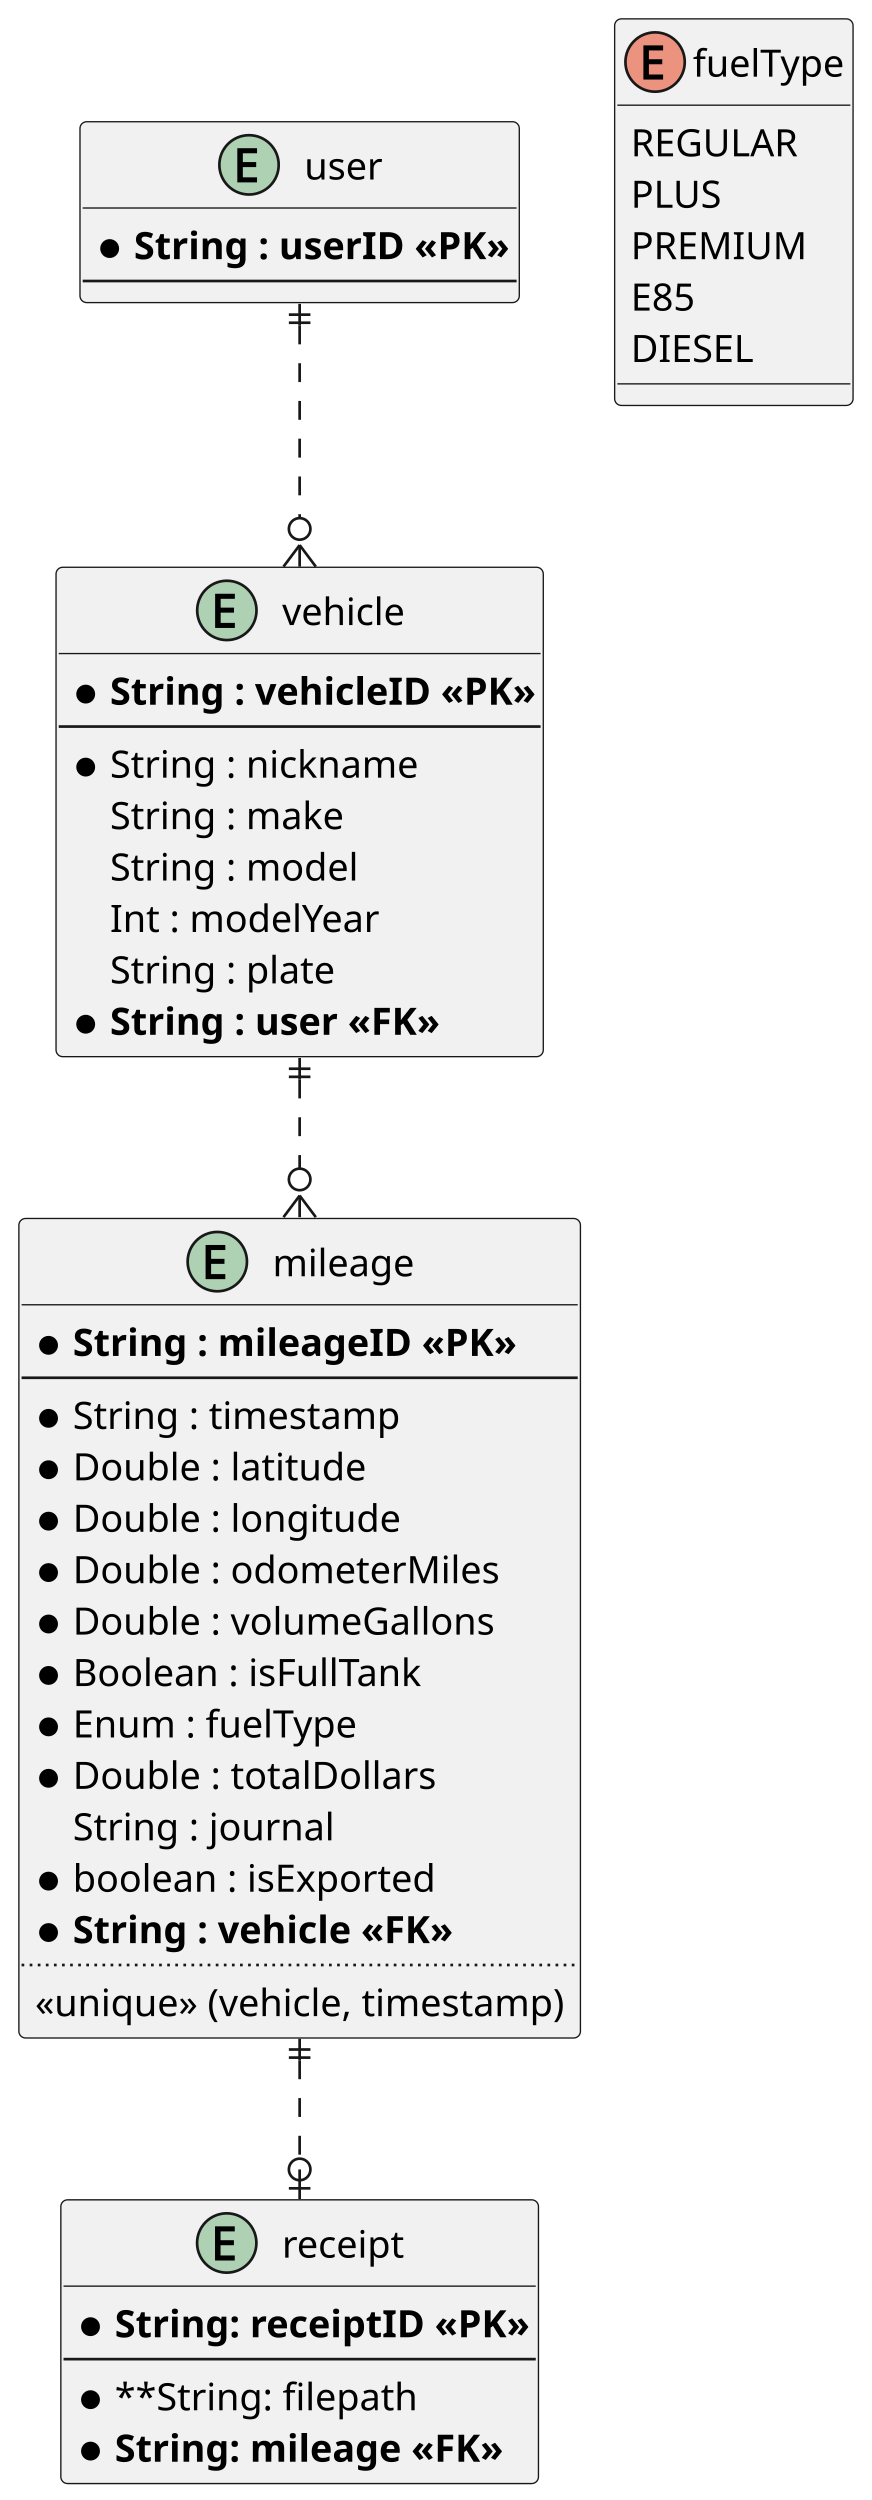
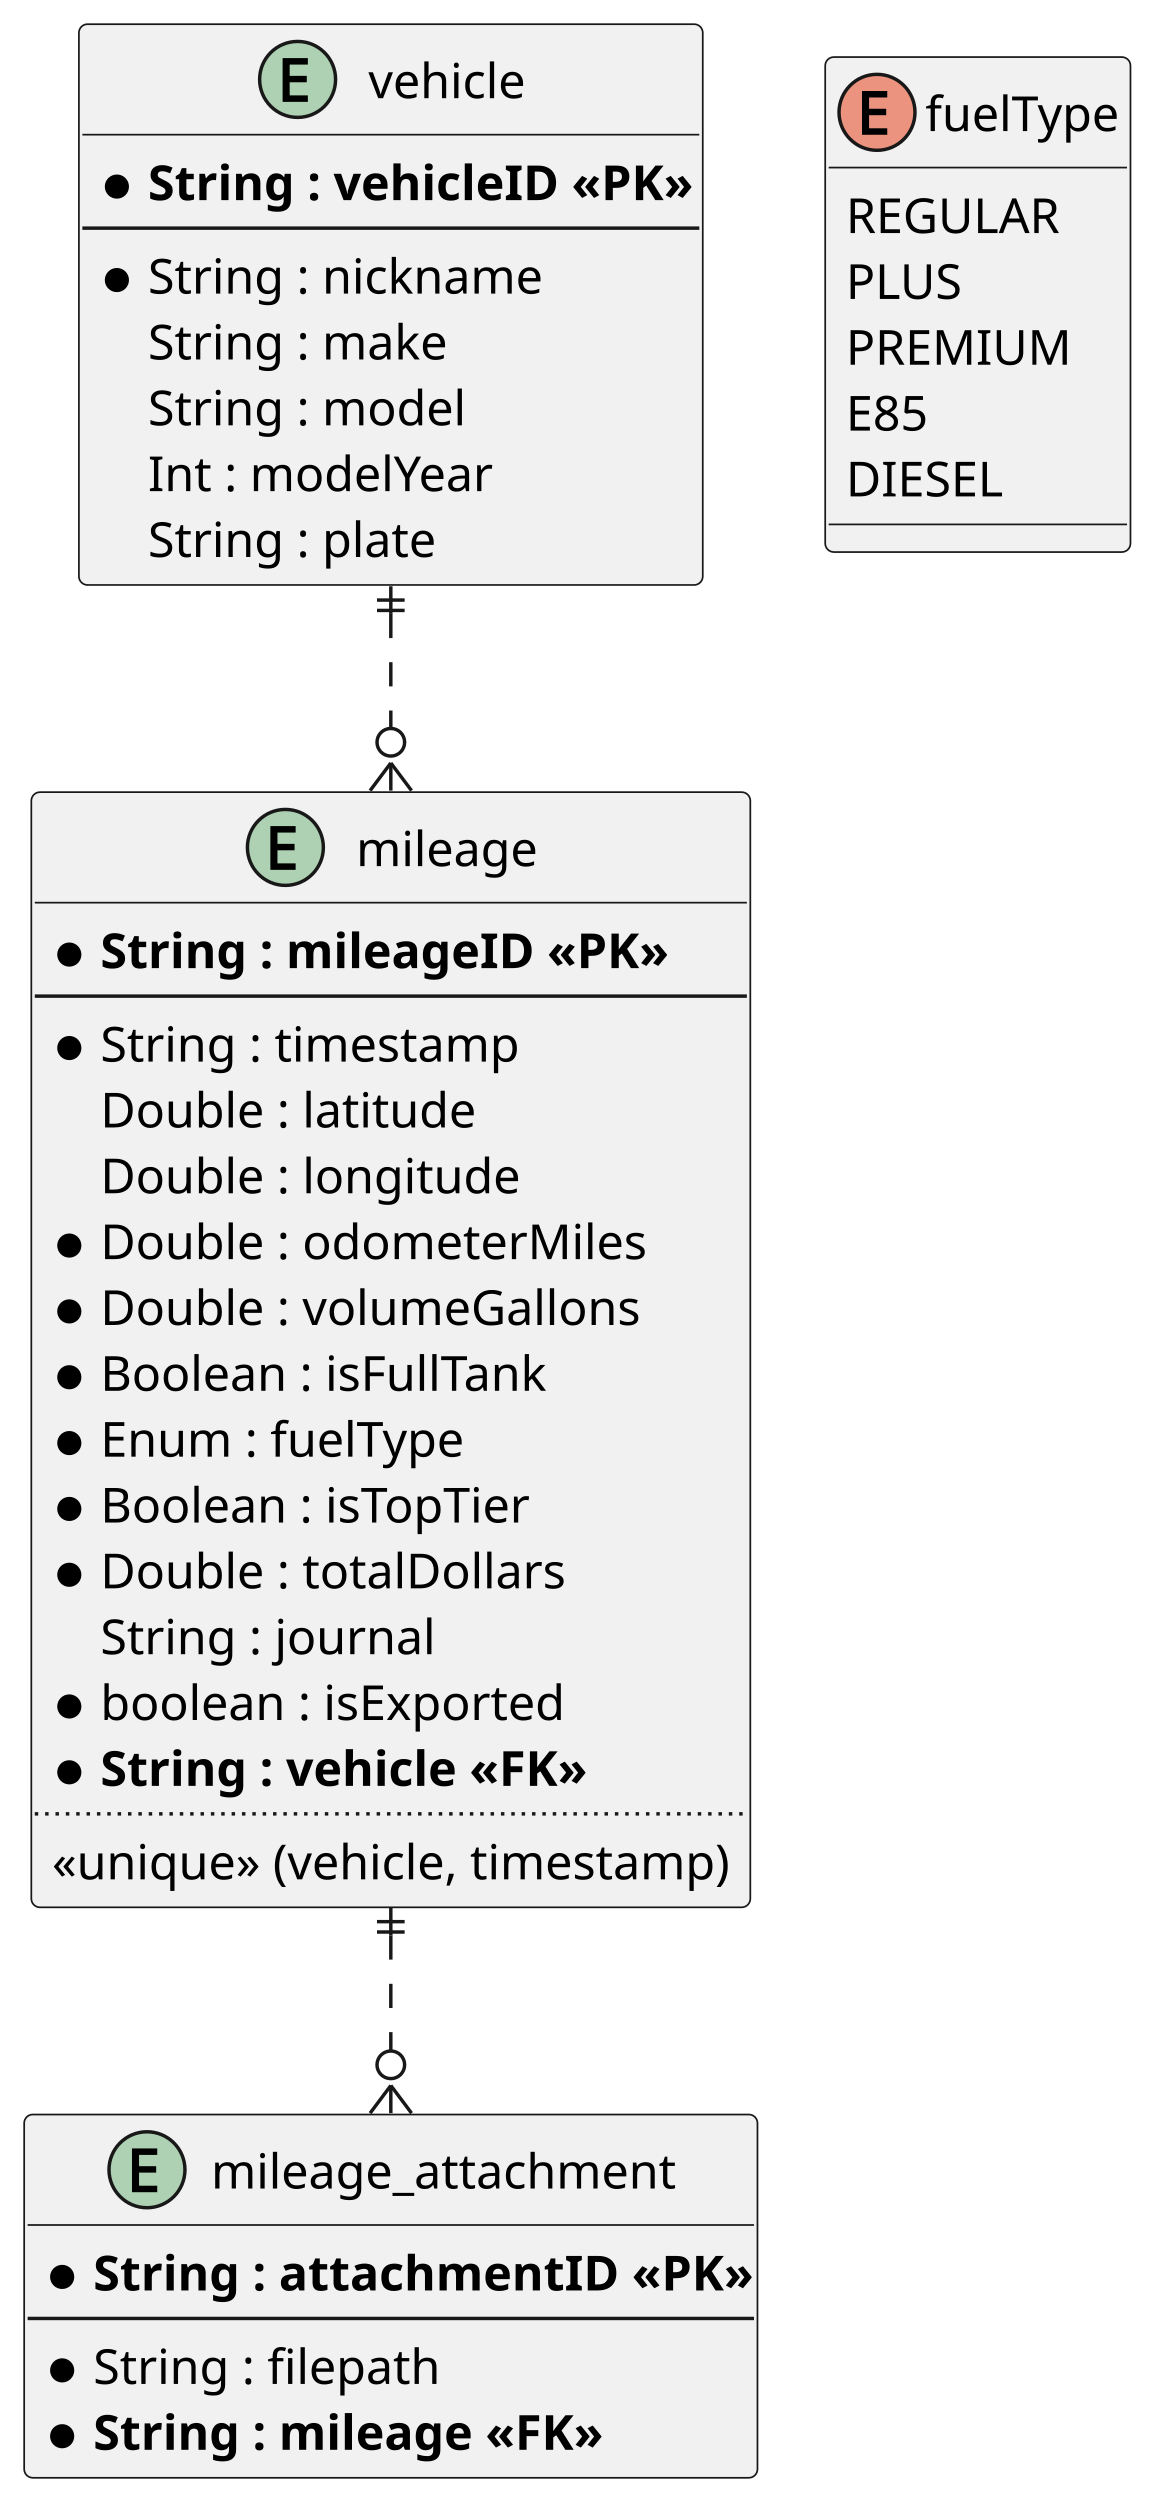
- <svg xmlns="http://www.w3.org/2000/svg" contentStyleType="text/css" data-diagram-type="CLASS" height="927px" preserveAspectRatio="none" style="width:323px;height:927px;background:#FFFFFF;" version="1.1" viewBox="0 0 323 927" width="323px" zoomAndPan="magnify">
+ <svg xmlns="http://www.w3.org/2000/svg" contentStyleType="text/css" data-diagram-type="CLASS" height="724px" preserveAspectRatio="none" style="width:334px;height:724px;background:#FFFFFF;" version="1.1" viewBox="0 0 334 724" width="334px" zoomAndPan="magnify">
  <defs />
  <g>
-     <g class="entity" data-entity="u" data-source-line="2" data-uid="ent0002" id="entity_u">
-       <rect fill="#F1F1F1" height="67.068" rx="2.5" ry="2.5" style="stroke:#181818;stroke-width:0.5;" width="162.895" x="29.66" y="45.13" />
-       <ellipse cx="92.34" cy="61.13" fill="#ADD1B2" rx="11" ry="11" style="stroke:#181818;stroke-width:1;" />
-       <path d="M95.308,67.63 L87.996,67.63 L87.996,54.958 L95.308,54.958 L95.308,56.833 L90.043,56.833 L90.043,60.099 L94.996,60.099 L94.996,61.958 L90.043,61.958 L90.043,65.755 L95.308,65.755 L95.308,67.63 Z " fill="#000000" />
-       <text fill="#000000" font-family="sans-serif" font-size="14" lengthAdjust="spacing" textLength="29.036" x="112.84" y="66.562">user</text>
-       <line style="stroke:#181818;stroke-width:0.5;" x1="30.66" x2="191.555" y1="77.13" y2="77.13" />
-       <ellipse cx="40.66" cy="92.164" fill="#000000" rx="3" ry="3" style="stroke:#000000;stroke-width:1;" />
-       <text fill="#000000" font-family="sans-serif" font-size="14" font-weight="bold" lengthAdjust="spacing" textLength="136.895" x="49.66" y="96.096">String : userID «PK»</text>
-       <line style="stroke:#181818;stroke-width:1;" x1="30.66" x2="191.555" y1="104.198" y2="104.198" />
+     <g class="entity" data-entity="v" data-source-line="2" data-uid="ent0002" id="entity_v">
+       <rect fill="#F1F1F1" height="162.407" rx="2.5" ry="2.5" style="stroke:#181818;stroke-width:0.5;" width="180.671" x="22.85" y="7" />
+       <ellipse cx="86.186" cy="23" fill="#ADD1B2" rx="11" ry="11" style="stroke:#181818;stroke-width:1;" />
+       <path d="M89.155,29.5 L81.842,29.5 L81.842,16.828 L89.155,16.828 L89.155,18.703 L83.889,18.703 L83.889,21.969 L88.842,21.969 L88.842,23.828 L83.889,23.828 L83.889,27.625 L89.155,27.625 L89.155,29.5 Z " fill="#000000" />
+       <text fill="#000000" font-family="sans-serif" font-size="14" lengthAdjust="spacing" textLength="45.5" x="106.686" y="28.432">vehicle</text>
+       <line style="stroke:#181818;stroke-width:0.5;" x1="23.85" x2="202.521" y1="39" y2="39" />
+       <ellipse cx="33.85" cy="54.034" fill="#000000" rx="3" ry="3" style="stroke:#000000;stroke-width:1;" />
+       <text fill="#000000" font-family="sans-serif" font-size="14" font-weight="bold" lengthAdjust="spacing" textLength="154.671" x="42.85" y="57.966">String : vehicleID «PK»</text>
+       <line style="stroke:#181818;stroke-width:1;" x1="23.85" x2="202.521" y1="66.068" y2="66.068" />
+       <ellipse cx="33.85" cy="81.102" fill="#000000" rx="3" ry="3" style="stroke:#000000;stroke-width:1;" />
+       <text fill="#000000" font-family="sans-serif" font-size="14" lengthAdjust="spacing" textLength="114.379" x="42.85" y="85.034">String : nickname</text>
+       <text fill="#000000" font-family="sans-serif" font-size="14" lengthAdjust="spacing" textLength="86.744" x="42.85" y="104.102">String : make</text>
+       <text fill="#000000" font-family="sans-serif" font-size="14" lengthAdjust="spacing" textLength="92.106" x="42.85" y="123.17">String : model</text>
+       <text fill="#000000" font-family="sans-serif" font-size="14" lengthAdjust="spacing" textLength="100.618" x="42.85" y="142.238">Int : modelYear</text>
+       <text fill="#000000" font-family="sans-serif" font-size="14" lengthAdjust="spacing" textLength="83.454" x="42.85" y="161.305">String : plate</text>
    </g>
-     <g class="entity" data-entity="v" data-source-line="8" data-uid="ent0003" id="entity_v">
-       <rect fill="#F1F1F1" height="181.475" rx="2.5" ry="2.5" style="stroke:#181818;stroke-width:0.5;" width="180.671" x="20.78" y="210.34" />
-       <ellipse cx="84.116" cy="226.34" fill="#ADD1B2" rx="11" ry="11" style="stroke:#181818;stroke-width:1;" />
-       <path d="M87.085,232.84 L79.772,232.84 L79.772,220.168 L87.085,220.168 L87.085,222.043 L81.819,222.043 L81.819,225.309 L86.772,225.309 L86.772,227.168 L81.819,227.168 L81.819,230.965 L87.085,230.965 L87.085,232.84 Z " fill="#000000" />
-       <text fill="#000000" font-family="sans-serif" font-size="14" lengthAdjust="spacing" textLength="45.5" x="104.616" y="231.772">vehicle</text>
-       <line style="stroke:#181818;stroke-width:0.5;" x1="21.78" x2="200.451" y1="242.34" y2="242.34" />
-       <ellipse cx="31.78" cy="257.374" fill="#000000" rx="3" ry="3" style="stroke:#000000;stroke-width:1;" />
-       <text fill="#000000" font-family="sans-serif" font-size="14" font-weight="bold" lengthAdjust="spacing" textLength="154.671" x="40.78" y="261.306">String : vehicleID «PK»</text>
-       <line style="stroke:#181818;stroke-width:1;" x1="21.78" x2="200.451" y1="269.408" y2="269.408" />
-       <ellipse cx="31.78" cy="284.442" fill="#000000" rx="3" ry="3" style="stroke:#000000;stroke-width:1;" />
-       <text fill="#000000" font-family="sans-serif" font-size="14" lengthAdjust="spacing" textLength="114.379" x="40.78" y="288.374">String : nickname</text>
-       <text fill="#000000" font-family="sans-serif" font-size="14" lengthAdjust="spacing" textLength="86.744" x="40.78" y="307.442">String : make</text>
-       <text fill="#000000" font-family="sans-serif" font-size="14" lengthAdjust="spacing" textLength="92.106" x="40.78" y="326.51">String : model</text>
-       <text fill="#000000" font-family="sans-serif" font-size="14" lengthAdjust="spacing" textLength="100.618" x="40.78" y="345.578">Int : modelYear</text>
-       <text fill="#000000" font-family="sans-serif" font-size="14" lengthAdjust="spacing" textLength="83.454" x="40.78" y="364.646">String : plate</text>
-       <ellipse cx="31.78" cy="379.781" fill="#000000" rx="3" ry="3" style="stroke:#000000;stroke-width:1;" />
-       <text fill="#000000" font-family="sans-serif" font-size="14" font-weight="bold" lengthAdjust="spacing" textLength="119.85" x="40.78" y="383.713">String : user «FK»</text>
+     <g class="entity" data-entity="m" data-source-line="13" data-uid="ent0003" id="entity_m">
+       <rect fill="#F1F1F1" height="322.951" rx="2.5" ry="2.5" style="stroke:#181818;stroke-width:0.5;" width="208.223" x="9.07" y="229.41" />
+       <ellipse cx="82.647" cy="245.41" fill="#ADD1B2" rx="11" ry="11" style="stroke:#181818;stroke-width:1;" />
+       <path d="M85.615,251.91 L78.303,251.91 L78.303,239.238 L85.615,239.238 L85.615,241.113 L80.35,241.113 L80.35,244.379 L85.303,244.379 L85.303,246.238 L80.35,246.238 L80.35,250.035 L85.615,250.035 L85.615,251.91 Z " fill="#000000" />
+       <text fill="#000000" font-family="sans-serif" font-size="14" lengthAdjust="spacing" textLength="52.57" x="103.147" y="250.842">mileage</text>
+       <line style="stroke:#181818;stroke-width:0.5;" x1="10.07" x2="216.293" y1="261.41" y2="261.41" />
+       <ellipse cx="20.07" cy="276.444" fill="#000000" rx="3" ry="3" style="stroke:#000000;stroke-width:1;" />
+       <text fill="#000000" font-family="sans-serif" font-size="14" font-weight="bold" lengthAdjust="spacing" textLength="161.741" x="29.07" y="280.376">String : mileageID «PK»</text>
+       <line style="stroke:#181818;stroke-width:1;" x1="10.07" x2="216.293" y1="288.478" y2="288.478" />
+       <ellipse cx="20.07" cy="303.512" fill="#000000" rx="3" ry="3" style="stroke:#000000;stroke-width:1;" />
+       <text fill="#000000" font-family="sans-serif" font-size="14" lengthAdjust="spacing" textLength="121.394" x="29.07" y="307.444">String : timestamp</text>
+       <text fill="#000000" font-family="sans-serif" font-size="14" lengthAdjust="spacing" textLength="108.836" x="29.07" y="326.512">Double : latitude</text>
+       <text fill="#000000" font-family="sans-serif" font-size="14" lengthAdjust="spacing" textLength="121.659" x="29.07" y="345.58">Double : longitude</text>
+       <ellipse cx="20.07" cy="360.716" fill="#000000" rx="3" ry="3" style="stroke:#000000;stroke-width:1;" />
+       <text fill="#000000" font-family="sans-serif" font-size="14" lengthAdjust="spacing" textLength="158.283" x="29.07" y="364.648">Double : odometerMiles</text>
+       <ellipse cx="20.07" cy="379.784" fill="#000000" rx="3" ry="3" style="stroke:#000000;stroke-width:1;" />
+       <text fill="#000000" font-family="sans-serif" font-size="14" lengthAdjust="spacing" textLength="156.421" x="29.07" y="383.716">Double : volumeGallons</text>
+       <ellipse cx="20.07" cy="398.851" fill="#000000" rx="3" ry="3" style="stroke:#000000;stroke-width:1;" />
+       <text fill="#000000" font-family="sans-serif" font-size="14" lengthAdjust="spacing" textLength="130.311" x="29.07" y="402.783">Boolean : isFullTank</text>
+       <ellipse cx="20.07" cy="417.919" fill="#000000" rx="3" ry="3" style="stroke:#000000;stroke-width:1;" />
+       <text fill="#000000" font-family="sans-serif" font-size="14" lengthAdjust="spacing" textLength="105.616" x="29.07" y="421.851">Enum : fuelType</text>
+       <ellipse cx="20.07" cy="436.987" fill="#000000" rx="3" ry="3" style="stroke:#000000;stroke-width:1;" />
+       <text fill="#000000" font-family="sans-serif" font-size="14" lengthAdjust="spacing" textLength="125.341" x="29.07" y="440.919">Boolean : isTopTier</text>
+       <ellipse cx="20.07" cy="456.055" fill="#000000" rx="3" ry="3" style="stroke:#000000;stroke-width:1;" />
+       <text fill="#000000" font-family="sans-serif" font-size="14" lengthAdjust="spacing" textLength="134.792" x="29.07" y="459.987">Double : totalDollars</text>
+       <text fill="#000000" font-family="sans-serif" font-size="14" lengthAdjust="spacing" textLength="97.062" x="29.07" y="479.055">String : journal</text>
+       <ellipse cx="20.07" cy="494.191" fill="#000000" rx="3" ry="3" style="stroke:#000000;stroke-width:1;" />
+       <text fill="#000000" font-family="sans-serif" font-size="14" lengthAdjust="spacing" textLength="134.525" x="29.07" y="498.123">boolean : isExported</text>
+       <ellipse cx="20.07" cy="513.259" fill="#000000" rx="3" ry="3" style="stroke:#000000;stroke-width:1;" />
+       <text fill="#000000" font-family="sans-serif" font-size="14" font-weight="bold" lengthAdjust="spacing" textLength="137.626" x="29.07" y="517.191">String : vehicle «FK»</text>
+       <line style="stroke:#181818;stroke-width:1;stroke-dasharray:1,2;" x1="10.07" x2="216.293" y1="525.293" y2="525.293" />
+       <text fill="#000000" font-family="sans-serif" font-size="14" lengthAdjust="spacing" textLength="196.223" x="15.07" y="544.259">«unique» (vehicle, timestamp)</text>
    </g>
-     <g class="entity" data-entity="m" data-source-line="20" data-uid="ent0004" id="entity_m">
-       <rect fill="#F1F1F1" height="303.883" rx="2.5" ry="2.5" style="stroke:#181818;stroke-width:0.5;" width="208.223" x="7" y="451.81" />
-       <ellipse cx="80.577" cy="467.81" fill="#ADD1B2" rx="11" ry="11" style="stroke:#181818;stroke-width:1;" />
-       <path d="M83.546,474.31 L76.233,474.31 L76.233,461.638 L83.546,461.638 L83.546,463.513 L78.28,463.513 L78.28,466.779 L83.233,466.779 L83.233,468.638 L78.28,468.638 L78.28,472.435 L83.546,472.435 L83.546,474.31 Z " fill="#000000" />
-       <text fill="#000000" font-family="sans-serif" font-size="14" lengthAdjust="spacing" textLength="52.57" x="101.077" y="473.242">mileage</text>
-       <line style="stroke:#181818;stroke-width:0.5;" x1="8" x2="214.223" y1="483.81" y2="483.81" />
-       <ellipse cx="18" cy="498.844" fill="#000000" rx="3" ry="3" style="stroke:#000000;stroke-width:1;" />
-       <text fill="#000000" font-family="sans-serif" font-size="14" font-weight="bold" lengthAdjust="spacing" textLength="161.741" x="27" y="502.776">String : mileageID «PK»</text>
-       <line style="stroke:#181818;stroke-width:1;" x1="8" x2="214.223" y1="510.878" y2="510.878" />
-       <ellipse cx="18" cy="525.912" fill="#000000" rx="3" ry="3" style="stroke:#000000;stroke-width:1;" />
-       <text fill="#000000" font-family="sans-serif" font-size="14" lengthAdjust="spacing" textLength="121.394" x="27" y="529.844">String : timestamp</text>
-       <ellipse cx="18" cy="544.98" fill="#000000" rx="3" ry="3" style="stroke:#000000;stroke-width:1;" />
-       <text fill="#000000" font-family="sans-serif" font-size="14" lengthAdjust="spacing" textLength="108.836" x="27" y="548.912">Double : latitude</text>
-       <ellipse cx="18" cy="564.048" fill="#000000" rx="3" ry="3" style="stroke:#000000;stroke-width:1;" />
-       <text fill="#000000" font-family="sans-serif" font-size="14" lengthAdjust="spacing" textLength="121.659" x="27" y="567.98">Double : longitude</text>
-       <ellipse cx="18" cy="583.116" fill="#000000" rx="3" ry="3" style="stroke:#000000;stroke-width:1;" />
-       <text fill="#000000" font-family="sans-serif" font-size="14" lengthAdjust="spacing" textLength="158.283" x="27" y="587.048">Double : odometerMiles</text>
-       <ellipse cx="18" cy="602.183" fill="#000000" rx="3" ry="3" style="stroke:#000000;stroke-width:1;" />
-       <text fill="#000000" font-family="sans-serif" font-size="14" lengthAdjust="spacing" textLength="156.421" x="27" y="606.115">Double : volumeGallons</text>
-       <ellipse cx="18" cy="621.251" fill="#000000" rx="3" ry="3" style="stroke:#000000;stroke-width:1;" />
-       <text fill="#000000" font-family="sans-serif" font-size="14" lengthAdjust="spacing" textLength="130.311" x="27" y="625.183">Boolean : isFullTank</text>
-       <ellipse cx="18" cy="640.319" fill="#000000" rx="3" ry="3" style="stroke:#000000;stroke-width:1;" />
-       <text fill="#000000" font-family="sans-serif" font-size="14" lengthAdjust="spacing" textLength="105.616" x="27" y="644.251">Enum : fuelType</text>
-       <ellipse cx="18" cy="659.387" fill="#000000" rx="3" ry="3" style="stroke:#000000;stroke-width:1;" />
-       <text fill="#000000" font-family="sans-serif" font-size="14" lengthAdjust="spacing" textLength="134.792" x="27" y="663.319">Double : totalDollars</text>
-       <text fill="#000000" font-family="sans-serif" font-size="14" lengthAdjust="spacing" textLength="97.062" x="27" y="682.387">String : journal</text>
-       <ellipse cx="18" cy="697.523" fill="#000000" rx="3" ry="3" style="stroke:#000000;stroke-width:1;" />
-       <text fill="#000000" font-family="sans-serif" font-size="14" lengthAdjust="spacing" textLength="134.525" x="27" y="701.455">boolean : isExported</text>
-       <ellipse cx="18" cy="716.591" fill="#000000" rx="3" ry="3" style="stroke:#000000;stroke-width:1;" />
-       <text fill="#000000" font-family="sans-serif" font-size="14" font-weight="bold" lengthAdjust="spacing" textLength="137.626" x="27" y="720.523">String : vehicle «FK»</text>
-       <line style="stroke:#181818;stroke-width:1;stroke-dasharray:1,2;" x1="8" x2="214.223" y1="728.625" y2="728.625" />
-       <text fill="#000000" font-family="sans-serif" font-size="14" lengthAdjust="spacing" textLength="196.223" x="13" y="747.591">«unique» (vehicle, timestamp)</text>
+     <g class="entity" data-entity="ma" data-source-line="32" data-uid="ent0004" id="entity_ma">
+       <rect fill="#F1F1F1" height="105.204" rx="2.5" ry="2.5" style="stroke:#181818;stroke-width:0.5;" width="212.364" x="7" y="612.36" />
+       <ellipse cx="42.564" cy="628.36" fill="#ADD1B2" rx="11" ry="11" style="stroke:#181818;stroke-width:1;" />
+       <path d="M45.533,634.86 L38.221,634.86 L38.221,622.188 L45.533,622.188 L45.533,624.063 L40.267,624.063 L40.267,627.329 L45.221,627.329 L45.221,629.188 L40.267,629.188 L40.267,632.985 L45.533,632.985 L45.533,634.86 Z " fill="#000000" />
+       <text fill="#000000" font-family="sans-serif" font-size="14" lengthAdjust="spacing" textLength="134.666" x="61.134" y="633.792">mileage_attachment</text>
+       <line style="stroke:#181818;stroke-width:0.5;" x1="8" x2="218.364" y1="644.36" y2="644.36" />
+       <ellipse cx="18" cy="659.394" fill="#000000" rx="3" ry="3" style="stroke:#000000;stroke-width:1;" />
+       <text fill="#000000" font-family="sans-serif" font-size="14" font-weight="bold" lengthAdjust="spacing" textLength="186.364" x="27" y="663.326">String : attachmentID «PK»</text>
+       <line style="stroke:#181818;stroke-width:1;" x1="8" x2="218.364" y1="671.428" y2="671.428" />
+       <ellipse cx="18" cy="686.462" fill="#000000" rx="3" ry="3" style="stroke:#000000;stroke-width:1;" />
+       <text fill="#000000" font-family="sans-serif" font-size="14" lengthAdjust="spacing" textLength="100.534" x="27" y="690.394">String : filepath</text>
+       <ellipse cx="18" cy="705.53" fill="#000000" rx="3" ry="3" style="stroke:#000000;stroke-width:1;" />
+       <text fill="#000000" font-family="sans-serif" font-size="14" font-weight="bold" lengthAdjust="spacing" textLength="144.696" x="27" y="709.462">String : mileage «FK»</text>
    </g>
-     <g class="entity" data-entity="mr" data-source-line="38" data-uid="ent0005" id="entity_mr">
-       <rect fill="#F1F1F1" height="105.204" rx="2.5" ry="2.5" style="stroke:#181818;stroke-width:0.5;" width="177.101" x="22.56" y="815.7" />
-       <ellipse cx="84.076" cy="831.7" fill="#ADD1B2" rx="11" ry="11" style="stroke:#181818;stroke-width:1;" />
-       <path d="M87.045,838.2 L79.732,838.2 L79.732,825.528 L87.045,825.528 L87.045,827.403 L81.779,827.403 L81.779,830.669 L86.732,830.669 L86.732,832.528 L81.779,832.528 L81.779,836.325 L87.045,836.325 L87.045,838.2 Z " fill="#000000" />
-       <text fill="#000000" font-family="sans-serif" font-size="14" lengthAdjust="spacing" textLength="45.57" x="104.576" y="837.132">receipt</text>
-       <line style="stroke:#181818;stroke-width:0.5;" x1="23.56" x2="198.661" y1="847.7" y2="847.7" />
-       <ellipse cx="33.56" cy="862.734" fill="#000000" rx="3" ry="3" style="stroke:#000000;stroke-width:1;" />
-       <text fill="#000000" font-family="sans-serif" font-size="14" font-weight="bold" lengthAdjust="spacing" textLength="151.101" x="42.56" y="866.666">String: receiptID «PK»</text>
-       <line style="stroke:#181818;stroke-width:1;" x1="23.56" x2="198.661" y1="874.768" y2="874.768" />
-       <ellipse cx="33.56" cy="889.802" fill="#000000" rx="3" ry="3" style="stroke:#000000;stroke-width:1;" />
-       <text fill="#000000" font-family="sans-serif" font-size="14" lengthAdjust="spacing" textLength="112.322" x="42.56" y="893.734">**String: filepath</text>
-       <ellipse cx="33.56" cy="908.87" fill="#000000" rx="3" ry="3" style="stroke:#000000;stroke-width:1;" />
-       <text fill="#000000" font-family="sans-serif" font-size="14" font-weight="bold" lengthAdjust="spacing" textLength="141.056" x="42.56" y="912.802">String: mileage «FK»</text>
+     <g class="entity" data-entity="ft" data-source-line="39" data-uid="ent0005" id="entity_ft">
+       <rect fill="#F1F1F1" height="143.34" rx="2.5" ry="2.5" style="stroke:#181818;stroke-width:0.5;" width="88.406" x="238.98" y="16.53" />
+       <ellipse cx="253.98" cy="32.53" fill="#EB937F" rx="11" ry="11" style="stroke:#181818;stroke-width:1;" />
+       <path d="M256.949,39.03 L249.636,39.03 L249.636,26.358 L256.949,26.358 L256.949,28.233 L251.683,28.233 L251.683,31.499 L256.636,31.499 L256.636,33.358 L251.683,33.358 L251.683,37.155 L256.949,37.155 L256.949,39.03 Z " fill="#000000" />
+       <text fill="#000000" font-family="sans-serif" font-size="14" lengthAdjust="spacing" textLength="56.406" x="267.98" y="37.962">fuelType</text>
+       <line style="stroke:#181818;stroke-width:0.5;" x1="239.98" x2="326.386" y1="48.53" y2="48.53" />
+       <text fill="#000000" font-family="sans-serif" font-size="14" lengthAdjust="spacing" textLength="61.908" x="244.98" y="67.496">REGULAR</text>
+       <text fill="#000000" font-family="sans-serif" font-size="14" lengthAdjust="spacing" textLength="33.726" x="244.98" y="86.564">PLUS</text>
+       <text fill="#000000" font-family="sans-serif" font-size="14" lengthAdjust="spacing" textLength="65.338" x="244.98" y="105.632">PREMIUM</text>
+       <text fill="#000000" font-family="sans-serif" font-size="14" lengthAdjust="spacing" textLength="23.8" x="244.98" y="124.7">E85</text>
+       <text fill="#000000" font-family="sans-serif" font-size="14" lengthAdjust="spacing" textLength="45.556" x="244.98" y="143.768">DIESEL</text>
+       <line style="stroke:#181818;stroke-width:0.5;" x1="239.98" x2="326.386" y1="151.87" y2="151.87" />
    </g>
-     <g class="entity" data-entity="ft" data-source-line="45" data-uid="ent0006" id="entity_ft">
-       <rect fill="#F1F1F1" height="143.34" rx="2.5" ry="2.5" style="stroke:#181818;stroke-width:0.5;" width="88.406" x="227.91" y="7" />
-       <ellipse cx="242.91" cy="23" fill="#EB937F" rx="11" ry="11" style="stroke:#181818;stroke-width:1;" />
-       <path d="M245.879,29.5 L238.566,29.5 L238.566,16.828 L245.879,16.828 L245.879,18.703 L240.613,18.703 L240.613,21.969 L245.566,21.969 L245.566,23.828 L240.613,23.828 L240.613,27.625 L245.879,27.625 L245.879,29.5 Z " fill="#000000" />
-       <text fill="#000000" font-family="sans-serif" font-size="14" lengthAdjust="spacing" textLength="56.406" x="256.91" y="28.432">fuelType</text>
-       <line style="stroke:#181818;stroke-width:0.5;" x1="228.91" x2="315.316" y1="39" y2="39" />
-       <text fill="#000000" font-family="sans-serif" font-size="14" lengthAdjust="spacing" textLength="61.908" x="233.91" y="57.966">REGULAR</text>
-       <text fill="#000000" font-family="sans-serif" font-size="14" lengthAdjust="spacing" textLength="33.726" x="233.91" y="77.034">PLUS</text>
-       <text fill="#000000" font-family="sans-serif" font-size="14" lengthAdjust="spacing" textLength="65.338" x="233.91" y="96.102">PREMIUM</text>
-       <text fill="#000000" font-family="sans-serif" font-size="14" lengthAdjust="spacing" textLength="23.8" x="233.91" y="115.17">E85</text>
-       <text fill="#000000" font-family="sans-serif" font-size="14" lengthAdjust="spacing" textLength="45.556" x="233.91" y="134.238">DIESEL</text>
-       <line style="stroke:#181818;stroke-width:0.5;" x1="228.91" x2="315.316" y1="142.34" y2="142.34" />
+     <g class="link" data-entity-1="v" data-entity-2="m" data-source-line="47" data-uid="lnk6" id="link_v_m">
+       <path codeLine="47" d="M113.18,177.78 C113.18,196.22 113.18,190.46 113.18,210.96" fill="none" id="v-m" style="stroke:#181818;stroke-width:1;stroke-dasharray:7,7;" />
+       <line style="stroke:#181818;stroke-width:1;" x1="109.18" x2="117.18" y1="173.78" y2="173.78" />
+       <line style="stroke:#181818;stroke-width:1;" x1="109.18" x2="117.18" y1="176.78" y2="176.78" />
+       <line style="stroke:#181818;stroke-width:1;" x1="113.18" x2="113.18" y1="177.78" y2="169.78" />
+       <line style="stroke:#181818;stroke-width:1;" x1="113.18" x2="119.18" y1="220.96" y2="228.96" />
+       <line style="stroke:#181818;stroke-width:1;" x1="113.18" x2="107.18" y1="220.96" y2="228.96" />
+       <line style="stroke:#181818;stroke-width:1;" x1="113.18" x2="113.18" y1="220.96" y2="228.96" />
+       <ellipse cx="113.18" cy="214.96" fill="none" rx="4" ry="4" style="stroke:#181818;stroke-width:1;" />
    </g>
-     <g class="link" data-entity-1="u" data-entity-2="v" data-source-line="53" data-uid="lnk7" id="link_u_v">
-       <path codeLine="53" d="M111.11,120.67 C111.11,146.48 111.11,157.67 111.11,192.12" fill="none" id="u-v" style="stroke:#181818;stroke-width:1;stroke-dasharray:7,7;" />
-       <line style="stroke:#181818;stroke-width:1;" x1="107.11" x2="115.11" y1="116.67" y2="116.67" />
-       <line style="stroke:#181818;stroke-width:1;" x1="107.11" x2="115.11" y1="119.67" y2="119.67" />
-       <line style="stroke:#181818;stroke-width:1;" x1="111.11" x2="111.11" y1="120.67" y2="112.67" />
-       <line style="stroke:#181818;stroke-width:1;" x1="111.11" x2="117.11" y1="202.12" y2="210.12" />
-       <line style="stroke:#181818;stroke-width:1;" x1="111.11" x2="105.11" y1="202.12" y2="210.12" />
-       <line style="stroke:#181818;stroke-width:1;" x1="111.11" x2="111.11" y1="202.12" y2="210.12" />
-       <ellipse cx="111.11" cy="196.12" fill="none" rx="4" ry="4" style="stroke:#181818;stroke-width:1;" />
-     </g>
-     <g class="link" data-entity-1="v" data-entity-2="m" data-source-line="54" data-uid="lnk8" id="link_v_m">
-       <path codeLine="54" d="M111.11,400.29 C111.11,418.97 111.11,413.14 111.11,433.33" fill="none" id="v-m" style="stroke:#181818;stroke-width:1;stroke-dasharray:7,7;" />
-       <line style="stroke:#181818;stroke-width:1;" x1="107.11" x2="115.11" y1="396.29" y2="396.29" />
-       <line style="stroke:#181818;stroke-width:1;" x1="107.11" x2="115.11" y1="399.29" y2="399.29" />
-       <line style="stroke:#181818;stroke-width:1;" x1="111.11" x2="111.11" y1="400.29" y2="392.29" />
-       <line style="stroke:#181818;stroke-width:1;" x1="111.11" x2="117.11" y1="443.33" y2="451.33" />
-       <line style="stroke:#181818;stroke-width:1;" x1="111.11" x2="105.11" y1="443.33" y2="451.33" />
-       <line style="stroke:#181818;stroke-width:1;" x1="111.11" x2="111.11" y1="443.33" y2="451.33" />
-       <ellipse cx="111.11" cy="437.33" fill="none" rx="4" ry="4" style="stroke:#181818;stroke-width:1;" />
-     </g>
-     <g class="link" data-entity-1="m" data-entity-2="mr" data-source-line="55" data-uid="lnk9" id="link_m_mr">
-       <path codeLine="55" d="M111.11,763.96 C111.11,785.27 111.11,782.87 111.11,800.43" fill="none" id="m-mr" style="stroke:#181818;stroke-width:1;stroke-dasharray:7,7;" />
-       <line style="stroke:#181818;stroke-width:1;" x1="107.11" x2="115.11" y1="759.96" y2="759.96" />
-       <line style="stroke:#181818;stroke-width:1;" x1="107.11" x2="115.11" y1="762.96" y2="762.96" />
-       <line style="stroke:#181818;stroke-width:1;" x1="111.11" x2="111.11" y1="763.96" y2="755.96" />
-       <line style="stroke:#181818;stroke-width:1;" x1="111.11" x2="111.11" y1="804.43" y2="815.43" />
-       <ellipse cx="111.11" cy="804.43" fill="none" rx="4" ry="4" style="stroke:#181818;stroke-width:1;" />
-       <line style="stroke:#181818;stroke-width:1;" x1="115.11" x2="107.11" y1="811.43" y2="811.43" />
+     <g class="link" data-entity-1="m" data-entity-2="ma" data-source-line="48" data-uid="lnk7" id="link_m_ma">
+       <path codeLine="48" d="M113.18,560.51 C113.18,581.91 113.18,576.47 113.18,593.97" fill="none" id="m-ma" style="stroke:#181818;stroke-width:1;stroke-dasharray:7,7;" />
+       <line style="stroke:#181818;stroke-width:1;" x1="109.18" x2="117.18" y1="556.51" y2="556.51" />
+       <line style="stroke:#181818;stroke-width:1;" x1="109.18" x2="117.18" y1="559.51" y2="559.51" />
+       <line style="stroke:#181818;stroke-width:1;" x1="113.18" x2="113.18" y1="560.51" y2="552.51" />
+       <line style="stroke:#181818;stroke-width:1;" x1="113.18" x2="119.18" y1="603.97" y2="611.97" />
+       <line style="stroke:#181818;stroke-width:1;" x1="113.18" x2="107.18" y1="603.97" y2="611.97" />
+       <line style="stroke:#181818;stroke-width:1;" x1="113.18" x2="113.18" y1="603.97" y2="611.97" />
+       <ellipse cx="113.18" cy="597.97" fill="none" rx="4" ry="4" style="stroke:#181818;stroke-width:1;" />
    </g>
  </g>
</svg>
